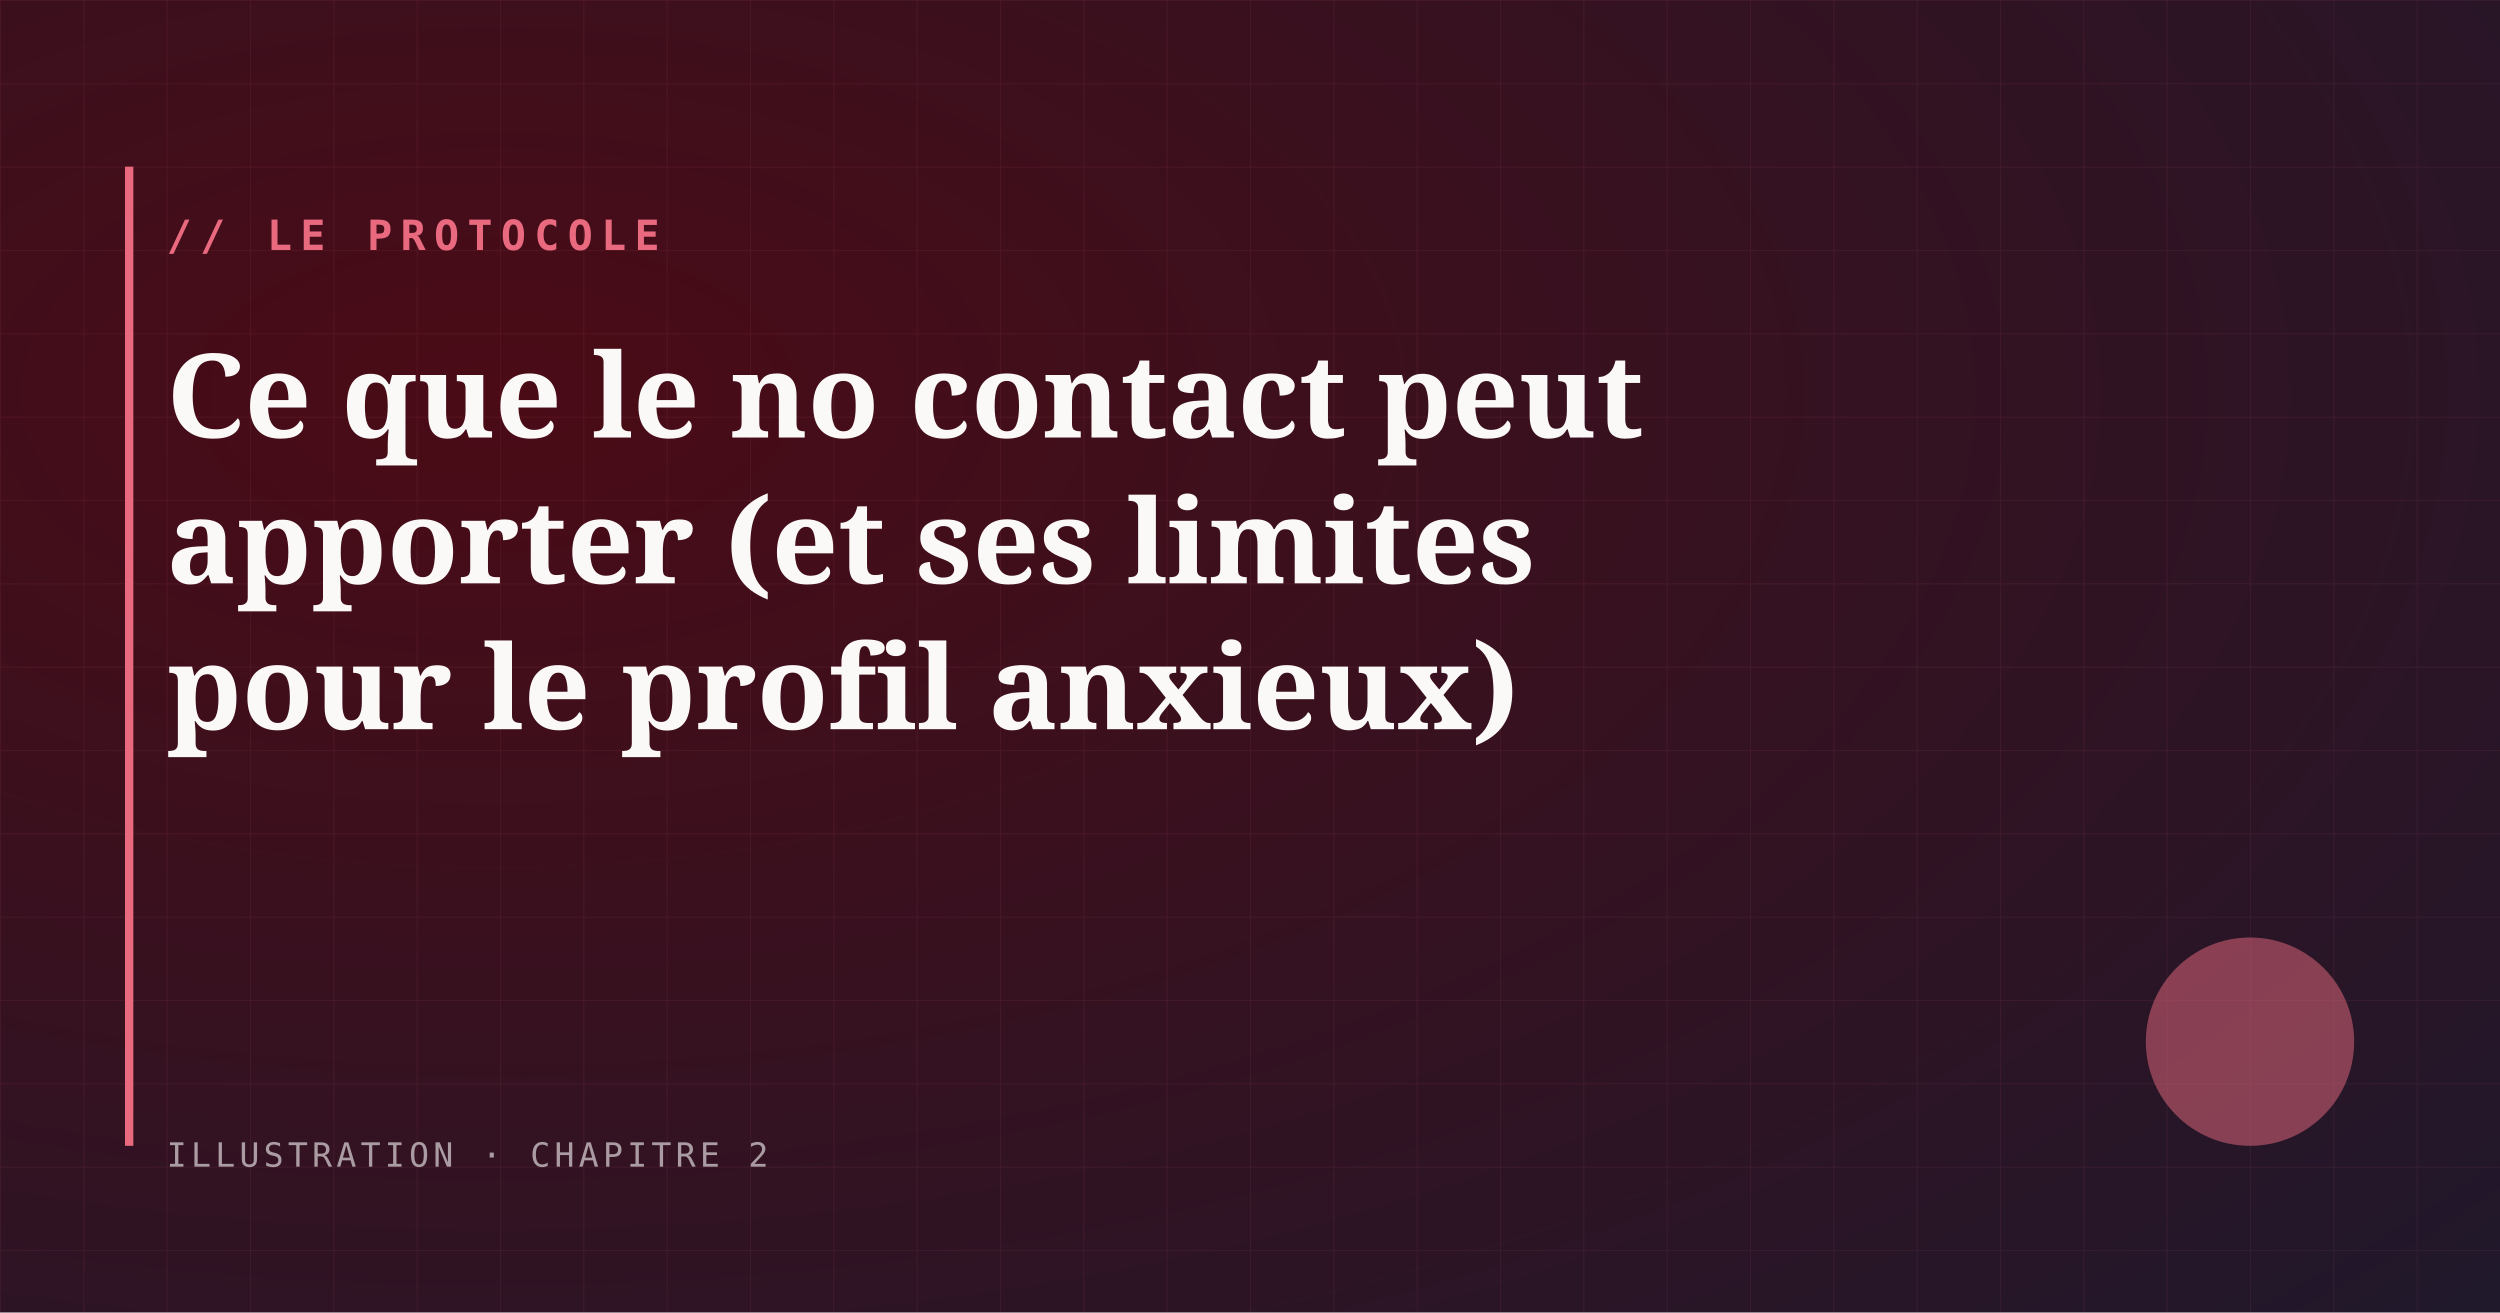
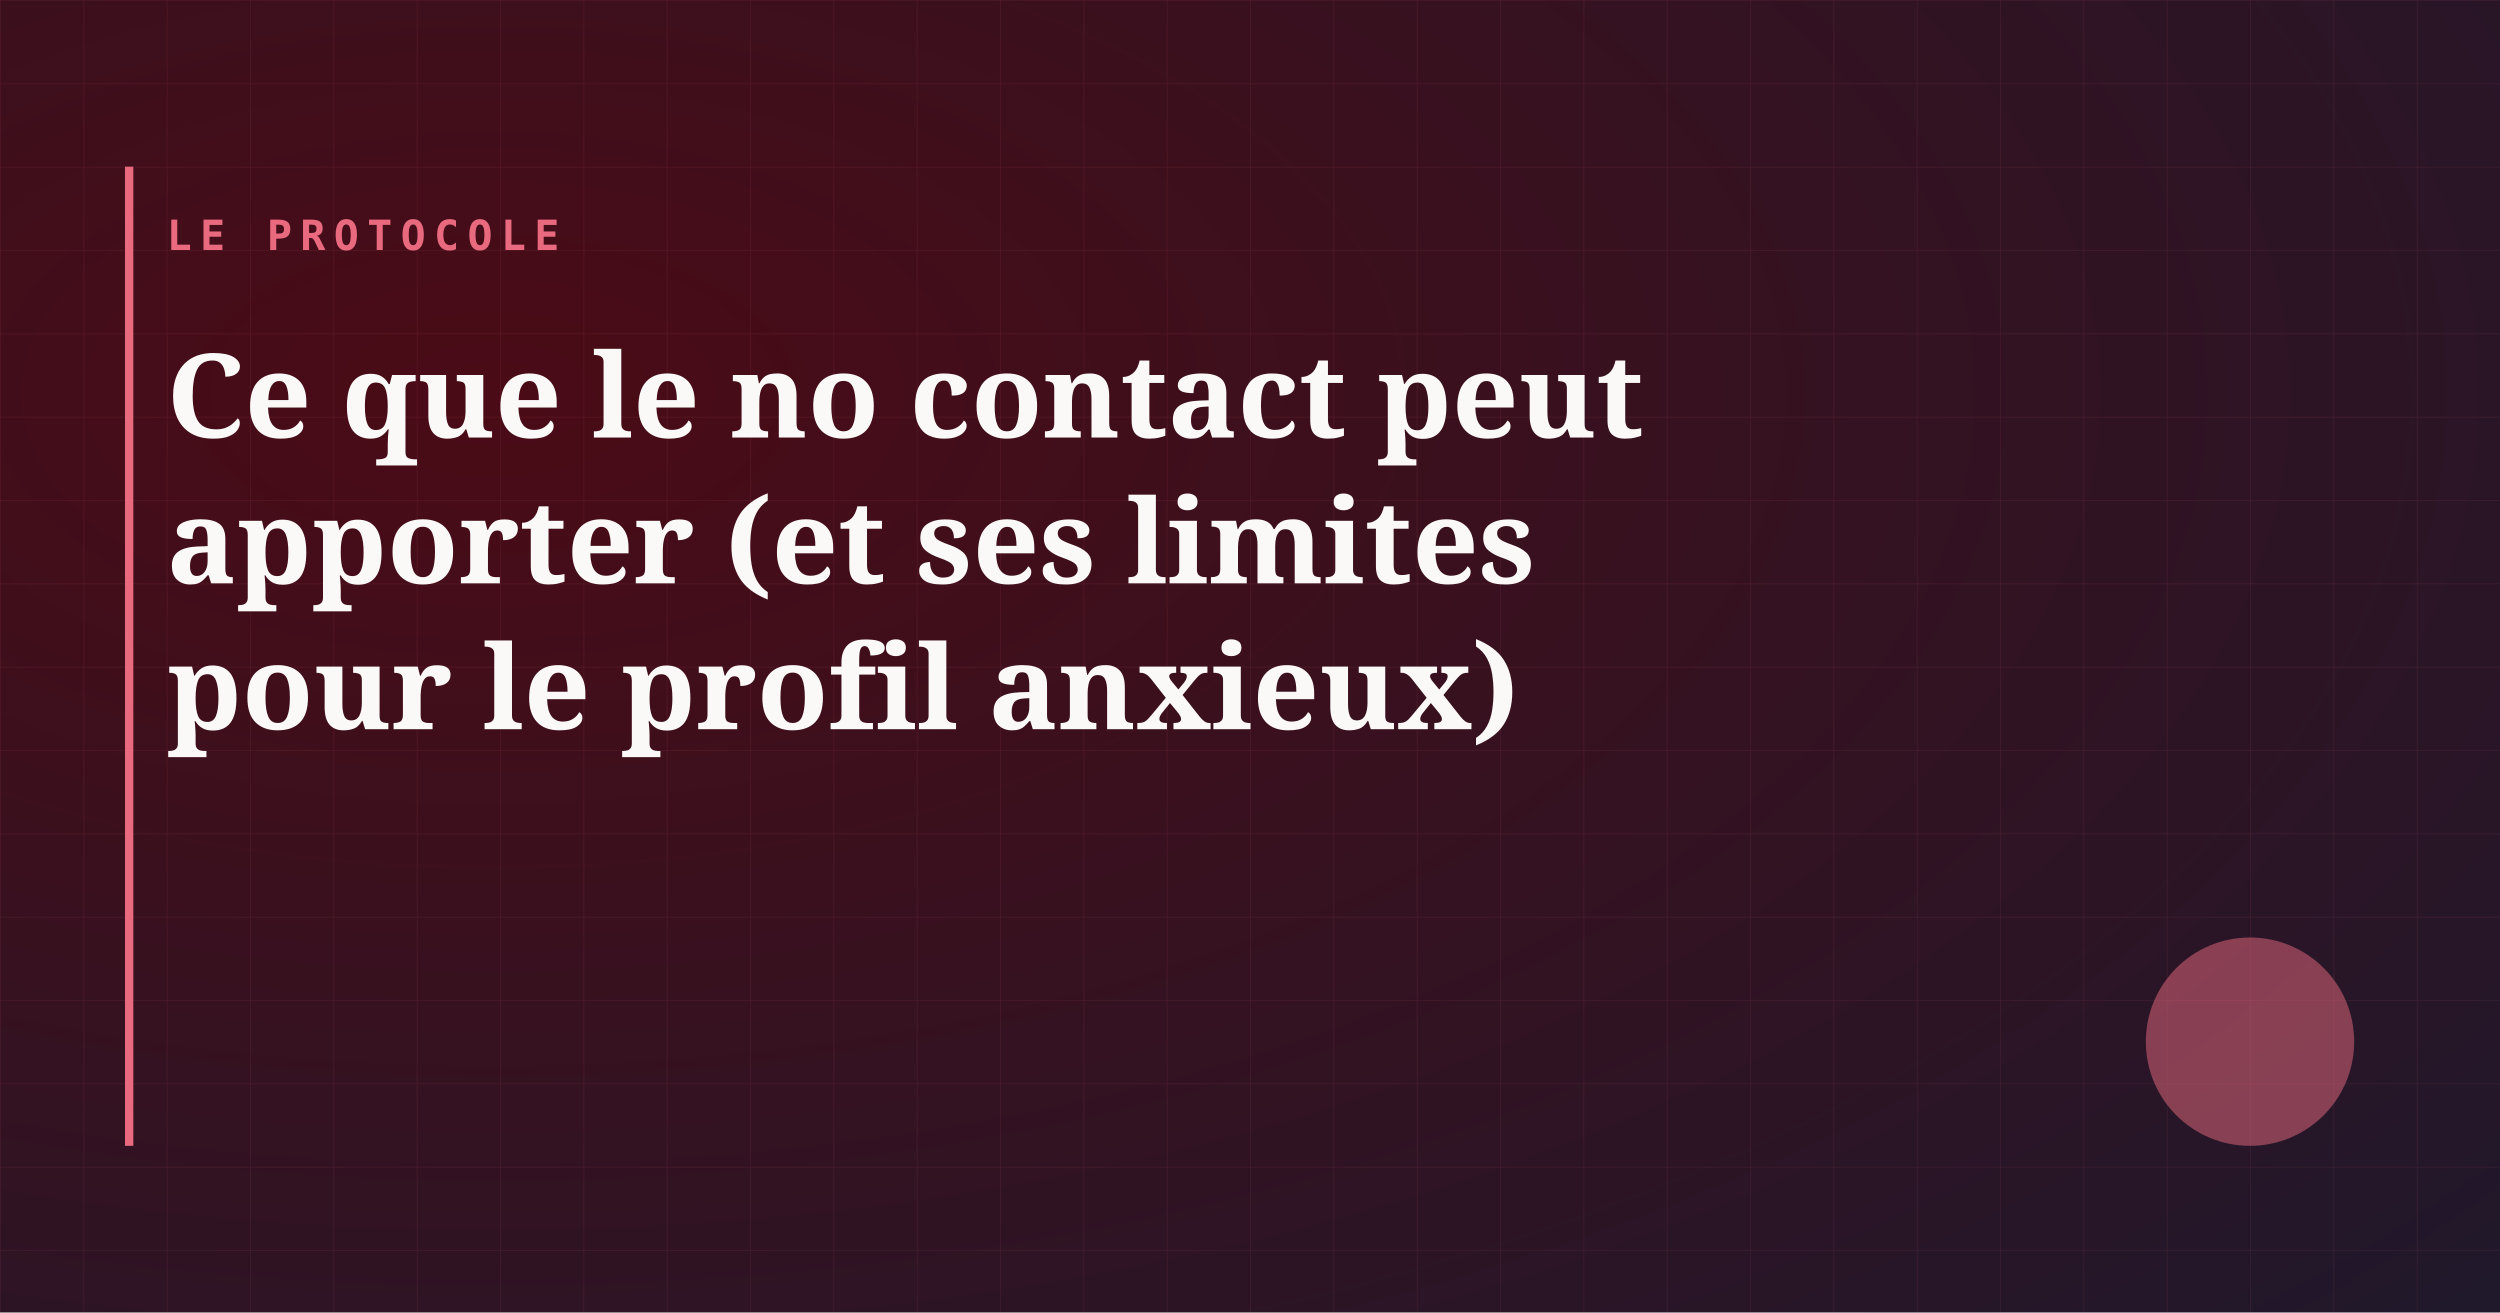
<svg xmlns="http://www.w3.org/2000/svg" viewBox="0 0 1200 630" width="1200" height="630">
  <defs>
    <radialGradient id="bg" cx="20%" cy="30%" r="120%">
      <stop offset="0%" stop-color="#4a0b16" />
      <stop offset="100%" stop-color="#1A1A2E" />
    </radialGradient>
  </defs>
  <rect width="1200" height="630" fill="url(#bg)" />
  <defs>
    <pattern id="grid" width="40" height="40" patternUnits="userSpaceOnUse">
      <path d="M 40 0 L 0 0 0 40" fill="none" stroke="#e96a7f" stroke-width="0.5" opacity="0.15" />
    </pattern>
  </defs>
  <rect width="1200" height="630" fill="url(#grid)" />
  <rect x="60" y="80" width="4" height="470" fill="#e96a7f" />
  <circle cx="1080" cy="500" r="50" fill="#e96a7f" opacity="0.5" />
-   <text x="80" y="120" font-family="ui-monospace, monospace" font-size="20" font-weight="600" letter-spacing="4" fill="#e96a7f">// LE PROTOCOLE</text>
+   <text x="80" y="120" font-family="ui-monospace, monospace" font-size="20" font-weight="600" letter-spacing="4" fill="#e96a7f">LE PROTOCOLE</text>
  <text x="80" y="210" font-family="Georgia, serif" font-size="56" font-weight="bold" fill="#FAF9F7">Ce que le no contact peut</text>
  <text x="80" y="280" font-family="Georgia, serif" font-size="56" font-weight="bold" fill="#FAF9F7">apporter (et ses limites</text>
  <text x="80" y="350" font-family="Georgia, serif" font-size="56" font-weight="bold" fill="#FAF9F7">pour le profil anxieux)</text>
-   <text x="80" y="560" font-family="ui-monospace, monospace" font-size="16" letter-spacing="2" fill="#FAF9F7" opacity="0.6">ILLUSTRATION · CHAPITRE 2</text>
</svg>
